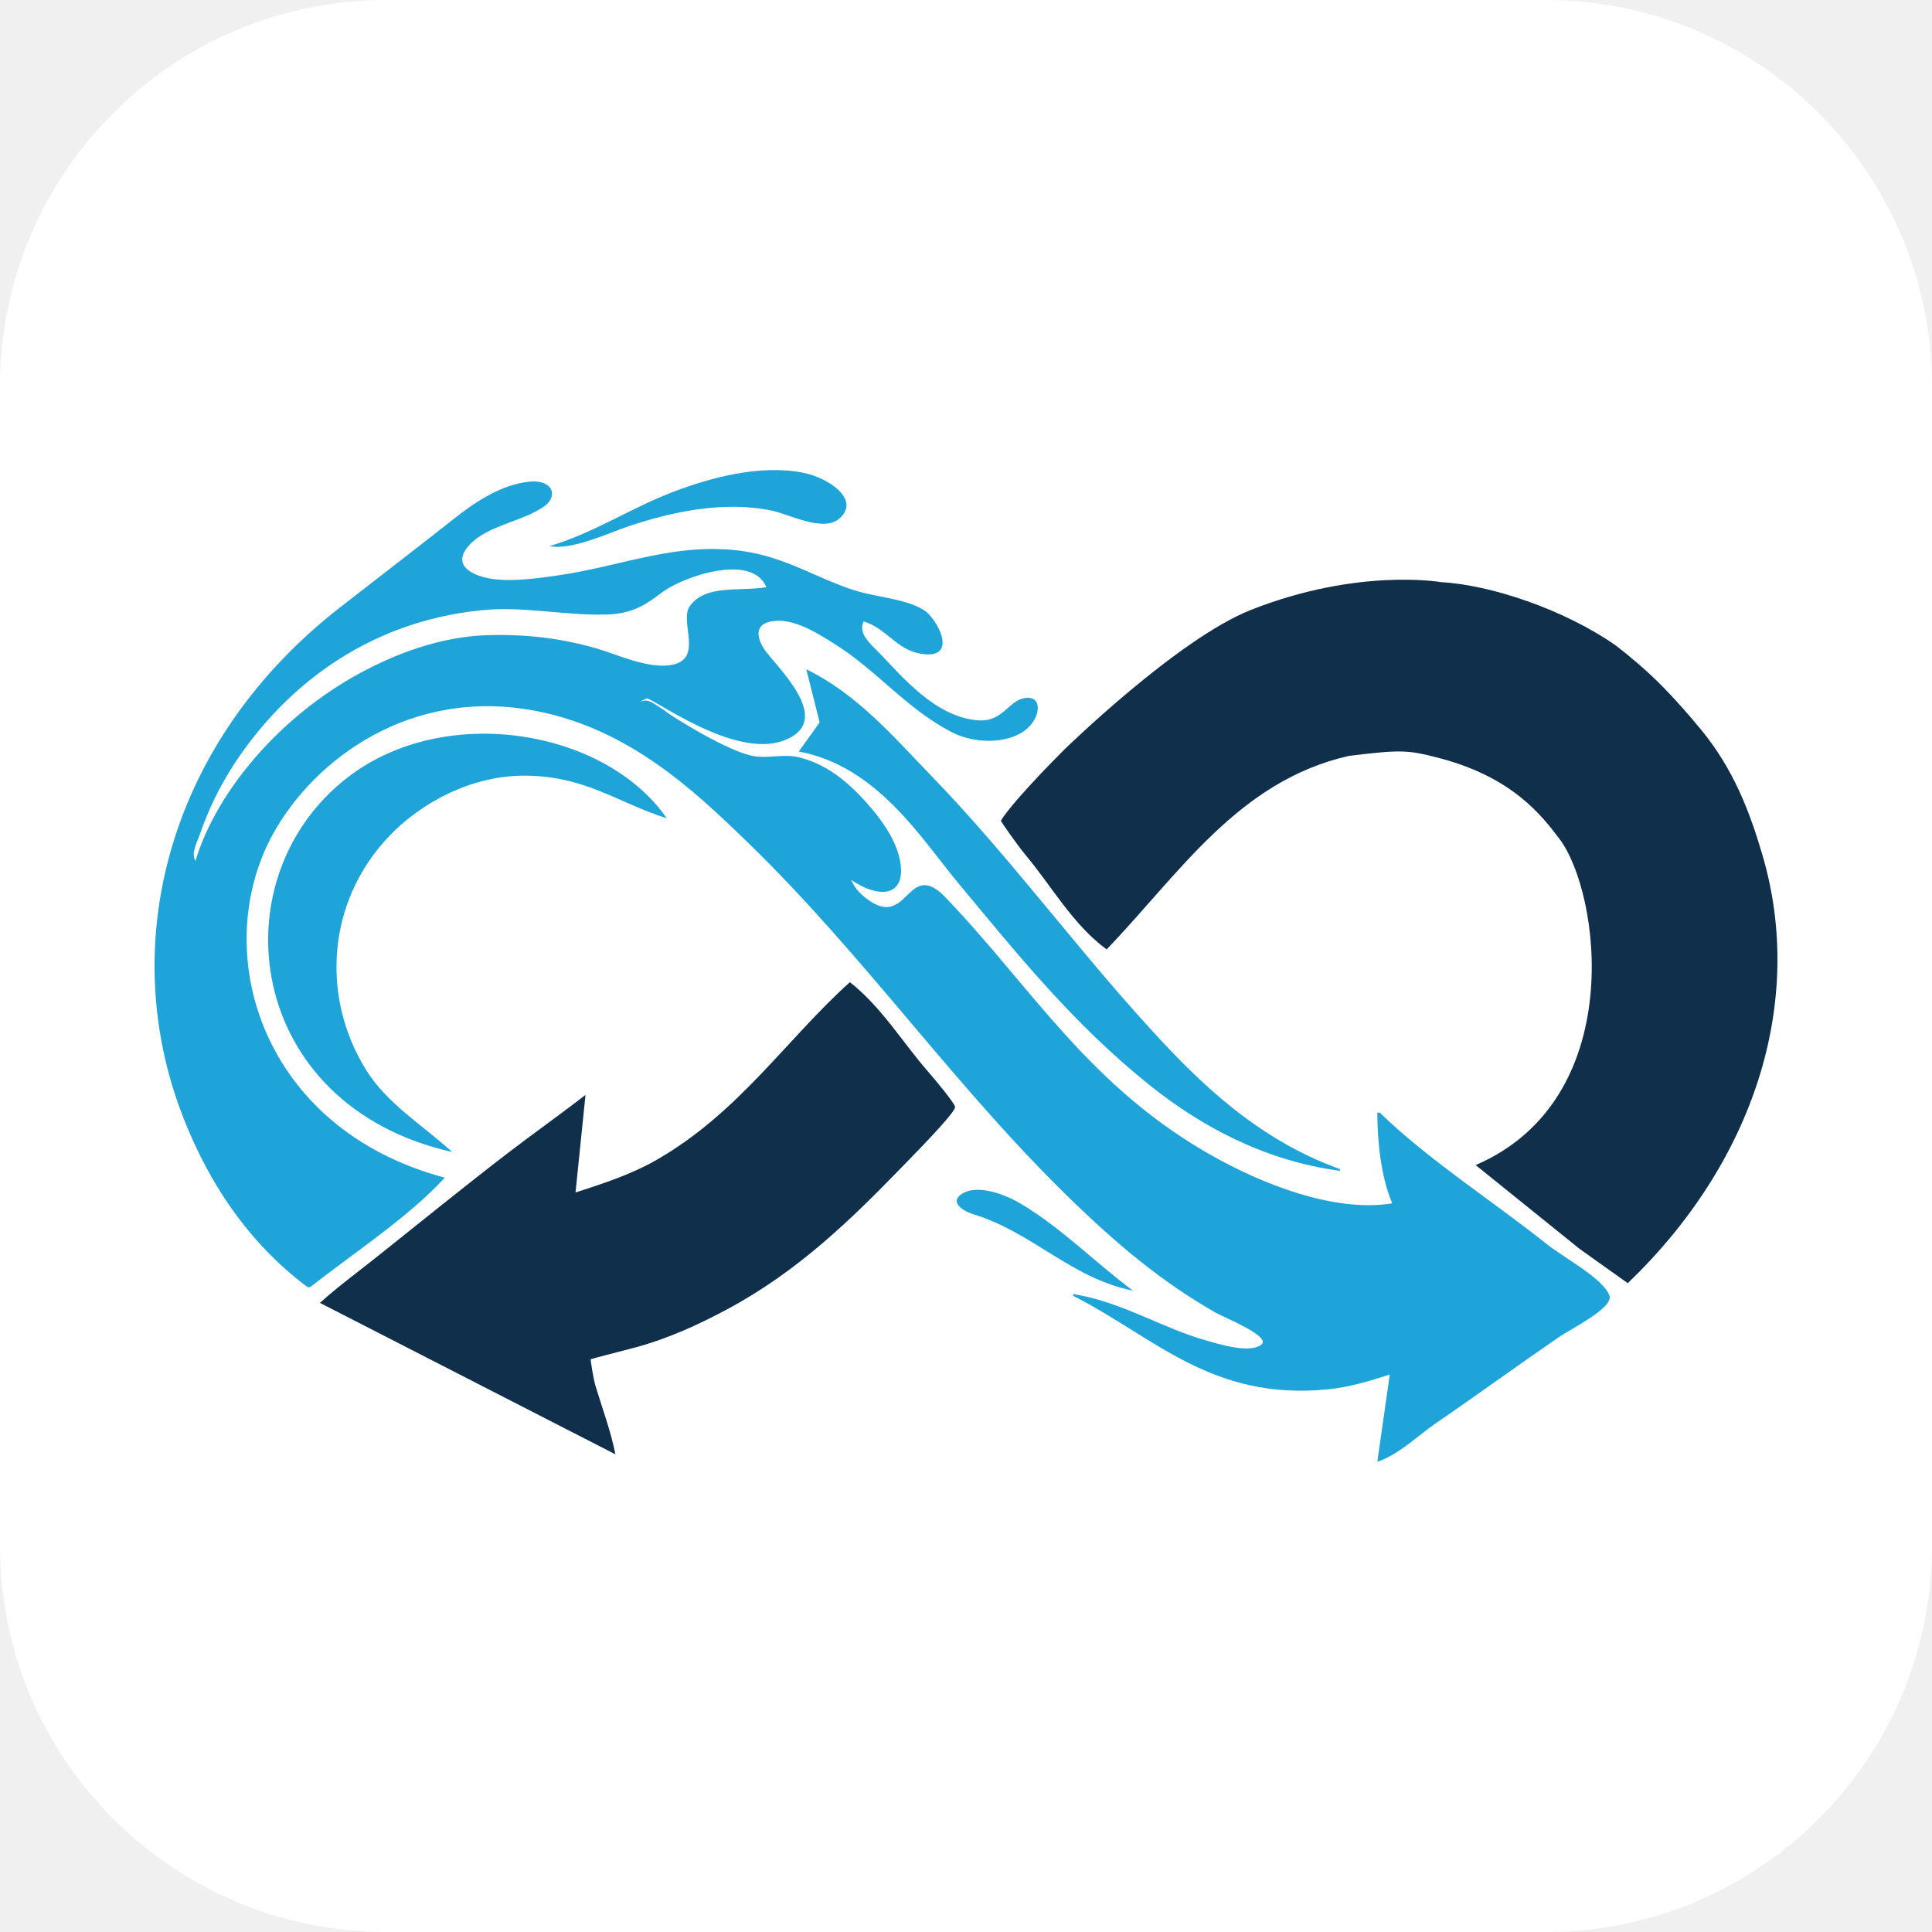
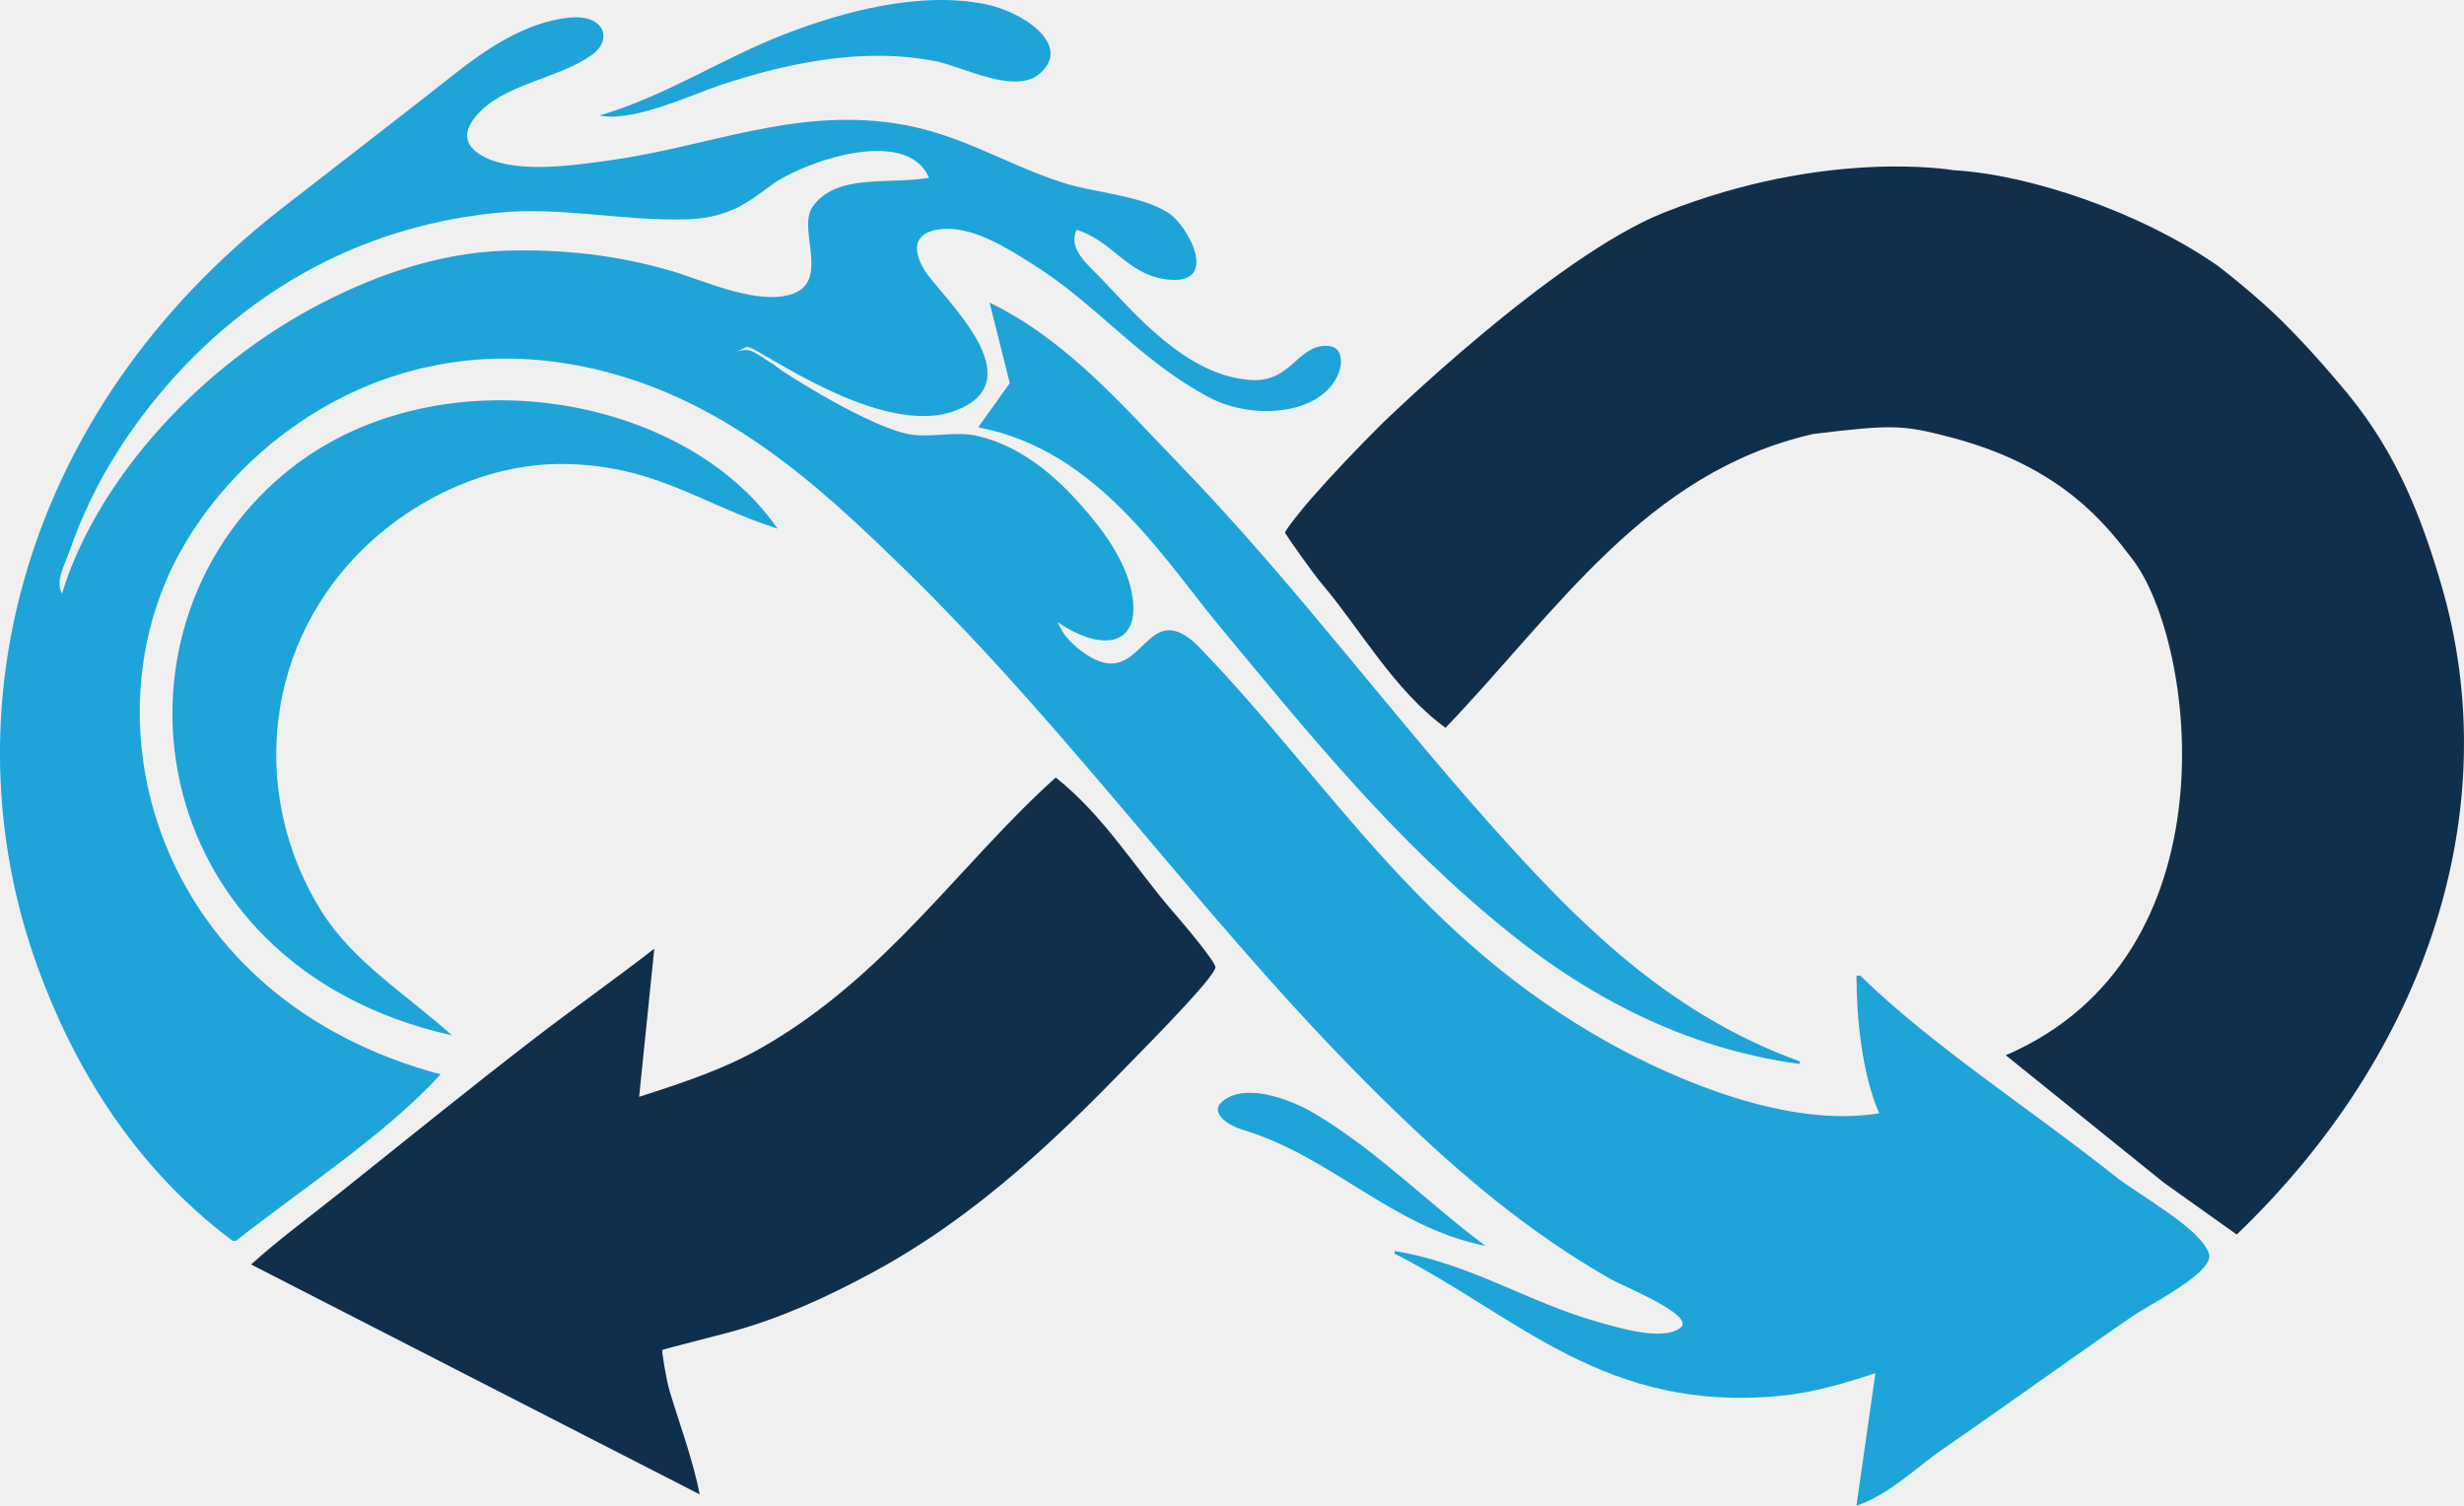
- <svg xmlns="http://www.w3.org/2000/svg" viewBox="0 0 100 100">
-   <rect width="100" height="100" rx="20" fill="#ffffff" />
-   <g transform="translate(8.00,24.33) scale(0.14259) translate(-1540.474,-660.115)">
+ <svg xmlns="http://www.w3.org/2000/svg" viewBox="0 0 589.106 359.991" role="img" aria-label="Rinse Repeat Labs infinity mark">
+   <g transform="translate(-1540.474,-660.115)">
    <path fill="#1ea4d9" d="m 1683.831,687.722 c 8.146,1.653 21.783,-4.91 28.964,-7.295 15.737,-5.226 34.224,-9.16 51.591,-5.622 6.599,1.344 18.81,8.05 24.707,2.884 7.756,-6.794 -3.875,-14.693 -12.94,-16.552 -15.852,-3.251 -34.32,1.831 -47.971,7.11 -15.184,5.872 -28.328,14.735 -44.35,19.474 m -87.796,269.014 h 0.905 c 16.079,-12.643 35.928,-25.551 48.876,-39.762 -67.17,-17.888 -85.664,-82.63 -62.279,-124.877 14.899,-26.917 49.983,-53.475 95.768,-44.466 33.604,6.612 57.244,28.974 76.413,47.573 43.345,42.053 75.274,89.14 118.827,131.09 14.959,14.408 31.068,28.236 50.95,39.608 3.028,1.732 20.446,8.697 16.775,11.639 -4.166,3.339 -14.864,-0.016 -19.491,-1.299 -16.872,-4.677 -31.002,-14.181 -48.876,-17.02 v 0.621 c 29.602,15.062 50.281,38.107 92.321,33.984 7.999,-0.784 15.404,-3.047 22.628,-5.405 l -4.526,31.685 c 7.835,-2.62 14.63,-9.421 20.817,-13.668 15.249,-10.467 30.008,-21.219 45.255,-31.685 4.141,-2.842 19.652,-10.505 18.201,-14.911 -2.016,-6.122 -16.659,-13.895 -22.609,-18.638 -19.793,-15.78 -43.332,-30.839 -60.76,-47.838 h -0.905 c 0.041,10.129 1.244,23.228 5.431,32.928 -21.763,3.555 -48.257,-7.786 -64.263,-16.653 -45.439,-25.173 -66.358,-61.431 -97.477,-93.934 -1.005,-1.05 -2.029,-2.12 -3.285,-3.039 -10.979,-8.032 -11.616,12.986 -24.964,3.633 -1.343,-0.941 -2.553,-1.977 -3.607,-3.078 -1.326,-1.386 -2.139,-2.775 -2.814,-4.35 9.51,6.505 18.724,6.248 18.067,-4.349 -0.47,-7.575 -5.334,-15.293 -10.836,-21.745 -6.022,-7.062 -14.485,-15.591 -26.238,-18.397 -5.218,-1.246 -10.248,0.302 -15.541,-0.306 -9.521,-1.094 -31.521,-15.275 -32.43,-16.088 -0.909,-0.813 -1.81,-1.243 -1.81,-1.243 0,0 -3.636,-2.672 -5.127,-2.894 -1.491,-0.221 -3.019,0.409 -3.019,0.409 l 2.715,-1.243 c 2.515,-0.029 31.823,22.069 49.778,15.273 17.819,-6.745 -0.169,-24.228 -6.306,-32.047 -2.714,-3.459 -5.878,-10.343 2.693,-11.334 7.826,-0.905 16.526,4.924 21.705,8.131 15.601,9.66 25.871,23.266 42.553,32.074 11.177,5.902 27.98,3.903 31.209,-6.505 0.557,-1.796 0.822,-5.818 -3.21,-5.818 -7.004,0 -8.434,8.814 -18.043,8.178 -15.499,-1.026 -27.914,-16.156 -35.6,-24.105 -3.511,-3.631 -8.16,-7.296 -6.035,-11.804 8.374,2.535 11.839,10.278 20.817,11.75 14.085,2.31 5.862,-12.988 0.892,-15.967 -7.003,-4.197 -17.137,-4.501 -25.329,-7.165 -13.726,-4.464 -24.558,-11.813 -39.825,-14.081 -24.416,-3.628 -44.736,5.583 -67.883,8.812 -8.707,1.215 -21.902,3.196 -29.852,-0.56 -6.528,-3.084 -5.2,-7.449 -1.113,-11.367 6.758,-6.478 18.589,-7.745 26.308,-13.162 5.223,-3.665 3.23,-9.834 -5.3,-8.99 -10.791,1.067 -20.655,8.129 -27.408,13.454 -13.744,10.838 -27.694,21.525 -41.52,32.306 -61.663,48.083 -80.464,120.078 -58.125,181.413 8.434,23.157 22.676,47.428 46.499,65.234 M 1762.576,702.633 c -10.071,1.646 -22.017,-1.085 -27.774,6.834 -4.061,5.587 5.214,19.181 -6.634,21.38 -8.424,1.564 -19.719,-3.772 -27.139,-5.941 -12.891,-3.769 -25.849,-5.273 -39.825,-4.853 -16.905,0.509 -33.201,6.759 -46.161,13.775 -29.337,15.881 -52.16,43.079 -59.737,68.21 -1.678,-2.953 0.667,-6.938 1.706,-9.94 3.009,-8.7 7.148,-17.324 12.5,-25.472 17.015,-25.907 46.373,-51.37 89.882,-55.649 15.334,-1.508 30.09,2.042 45.256,1.573 4.291,-0.133 8.241,-0.94 11.766,-2.65 3.183,-1.544 5.685,-3.447 8.3,-5.405 7.642,-5.719 32.625,-14.392 37.861,-1.861 m 14.482,29.821 4.838,19.26 -7.553,10.562 c 28.52,5.354 44.493,31.702 57.928,47.838 21.138,25.389 41.588,51.01 69.448,73.311 18.077,14.47 41.207,27.358 69.034,31.064 v -0.621 c -30.17,-10.908 -51.127,-31.566 -68.834,-50.945 -27.787,-30.411 -51.186,-62.686 -80.208,-92.57 -12.409,-12.778 -26.104,-28.929 -44.652,-37.898 m -128.526,175.201 c -11.374,-10.208 -23.666,-17.582 -31.292,-29.821 -16.317,-26.19 -14.485,-61.082 8.668,-85.115 10.73,-11.138 28.989,-22.016 49.778,-21.665 21.61,0.365 32.742,9.742 50.686,15.452 -22.156,-32.148 -80.267,-42.148 -115.697,-14.911 -47.806,36.751 -37.319,119.241 37.858,136.06 m 144.818,-99.405 -0.905,0.621 0.905,-0.621 m 114.949,104.996 -0.905,0.621 0.905,-0.621 m 1.508,1.035 -0.302,0.414 0.302,-0.414 m 12.068,4.556 -0.905,0.621 0.905,-0.621 m -26.248,39.141 c -13.692,-10.166 -25.561,-22.458 -40.73,-31.57 -4.799,-2.883 -15.415,-7.407 -21.434,-3.523 -4.464,2.88 0.181,6.134 4.241,7.373 21.506,6.563 35.605,23.307 57.924,27.721 m 31.679,-36.034 -0.905,0.621 0.905,-0.621" />
    <path fill="#102f4b" d="m 1870.858,761.435 c -5.898,5.892 -11.648,11.888 -17.009,18.017 -2.041,2.334 -6.321,7.631 -6.125,8.077 0.204,0.464 6.26,9.184 9,12.426 9.081,10.74 17.004,25.122 29.348,34.17 26.517,-27.594 47.753,-61.113 87.898,-70.244 19.037,-2.34 21.545,-2.185 32.985,0.818 26.773,7.03 37.285,21.19 43.355,29.109 15.098,19.694 25.103,94.751 -30.282,118.598 l 37.76,30.443 17.452,12.426 c 45.855,-43.946 64.558,-102.127 48.898,-155.4 -4.552,-15.485 -10.361,-31.004 -22.279,-45.516 -4.908,-5.976 -12.053,-14.048 -17.991,-19.583 -2.148,-2.002 -6.447,-5.933 -13.137,-11.101 -18.806,-13.062 -45.358,-21.879 -63.123,-22.857 0,0 -30.186,-5.37 -69.252,10.103 -26.502,10.497 -67.498,50.516 -67.498,50.516 z m -77.978,84.573 c -22.889,20.591 -40.148,47.129 -69.728,64.261 -9.227,5.345 -19.064,8.608 -29.869,12.077 l 3.62,-35.413 c -8.445,6.568 -19.772,14.636 -28.209,21.123 -15.946,12.263 -31.412,24.818 -47.034,37.277 -7.843,6.255 -14.443,11.042 -21.16,17.099 l 107.264,54.969 c -1.63,-8.309 -4.76,-16.636 -7.238,-24.851 -0.72,-2.388 -1.927,-9.736 -1.707,-9.672 0.68,-0.31 12.343,-3.229 16.186,-4.276 12.276,-3.343 23.129,-8.381 33.489,-13.938 25.627,-13.748 44.877,-32.609 62.754,-51.016 4.691,-4.83 19.75,-20.043 19.816,-22.287 0.035,-1.203 -6.99,-9.665 -9.946,-13.047 -9.081,-10.389 -16.665,-23.164 -28.239,-32.306" />
  </g>
</svg>
